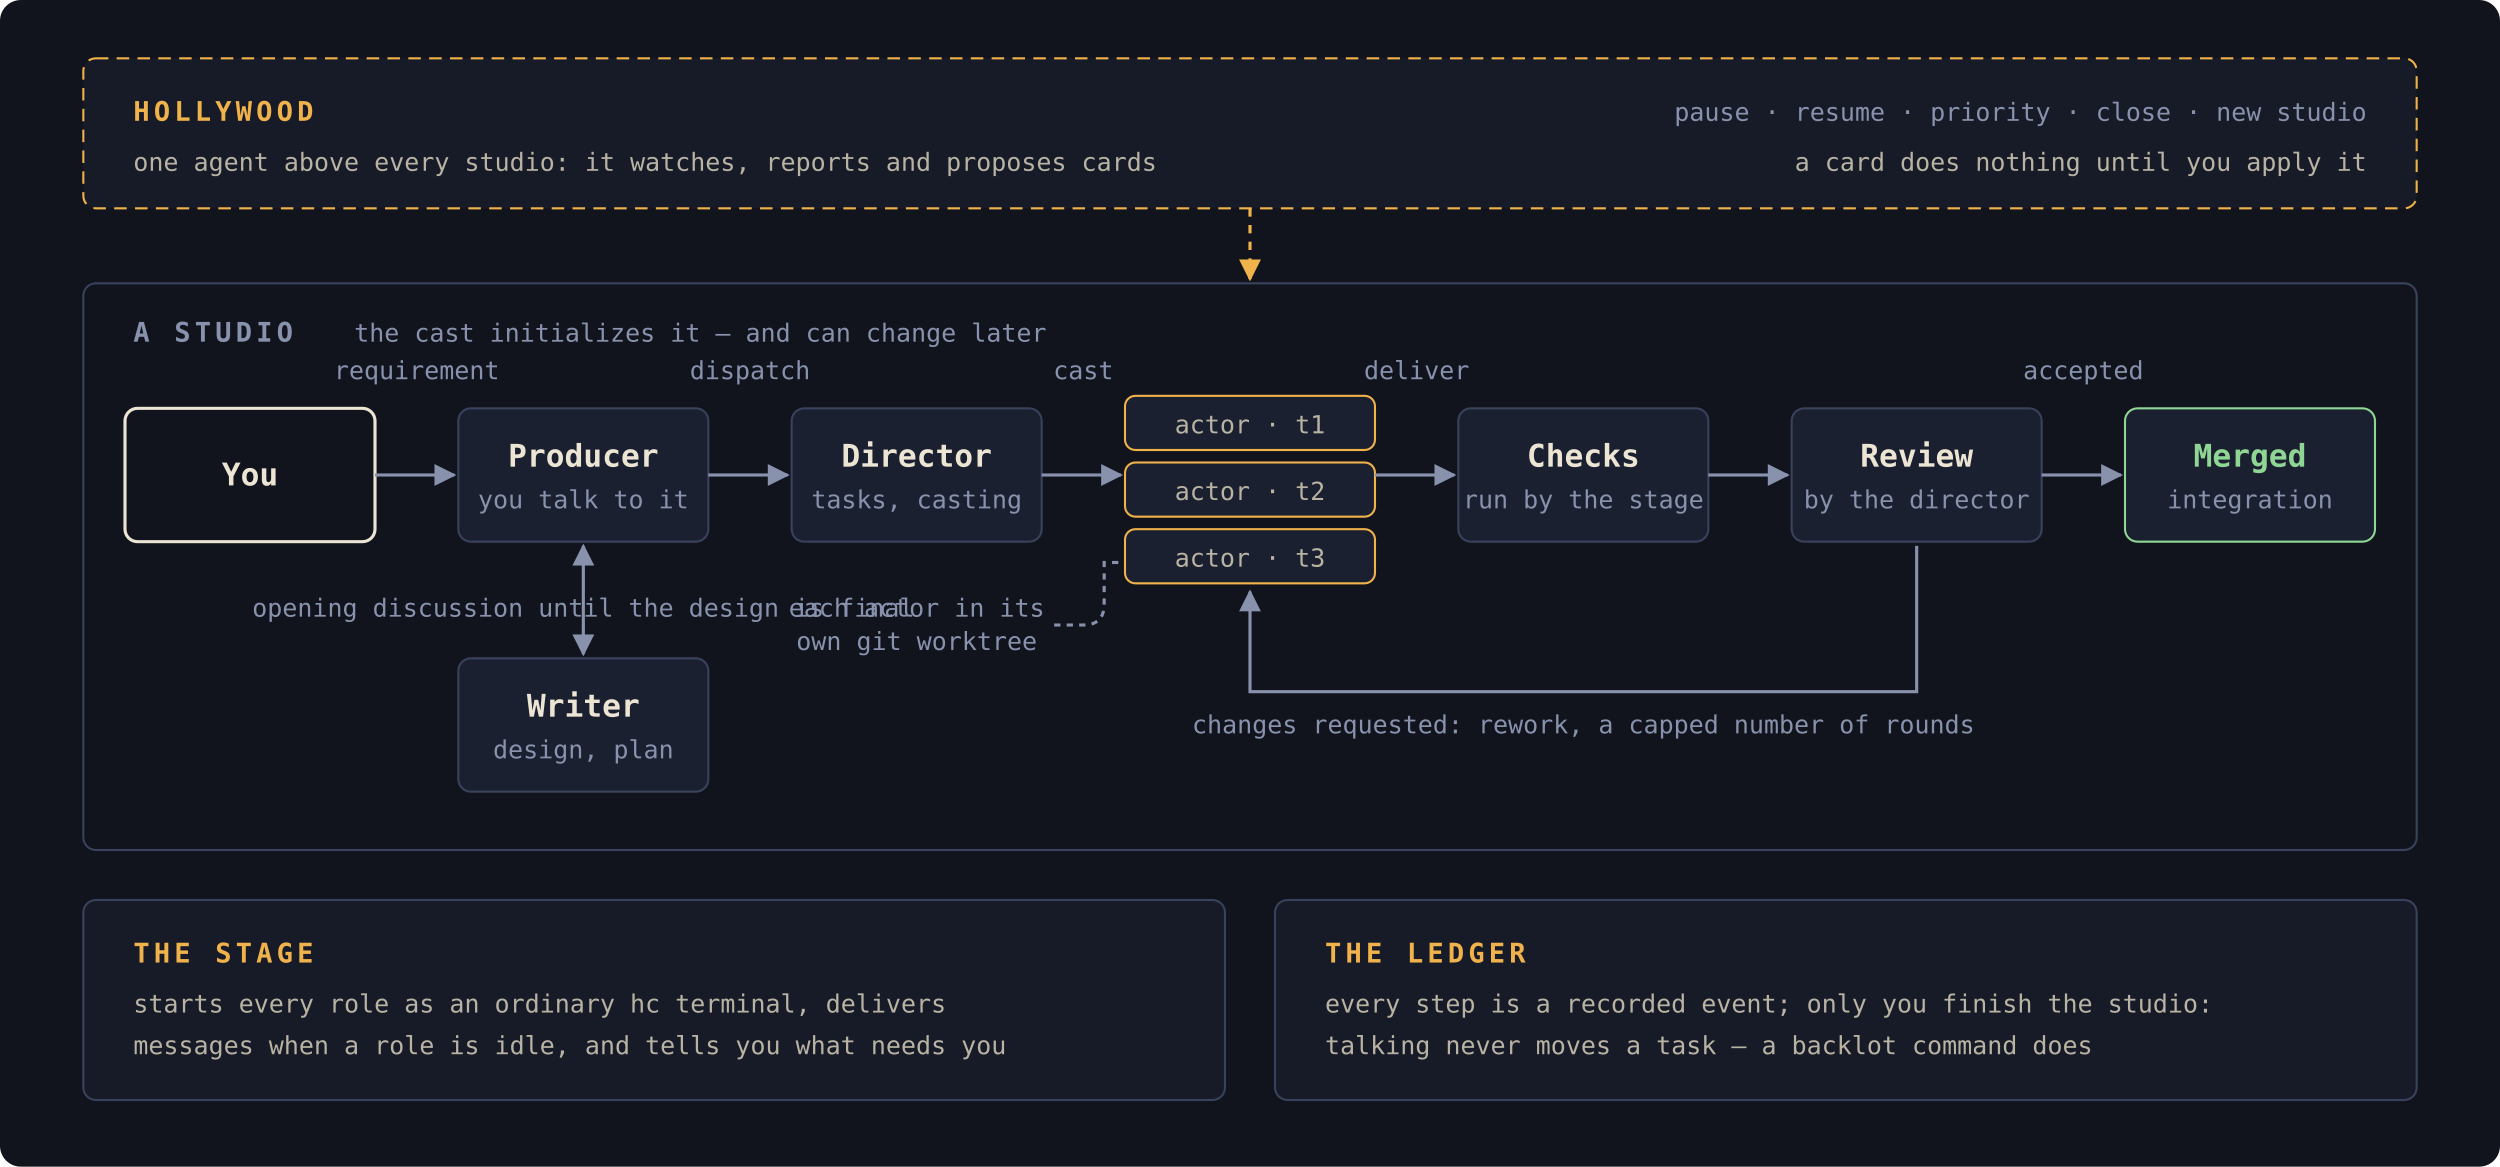
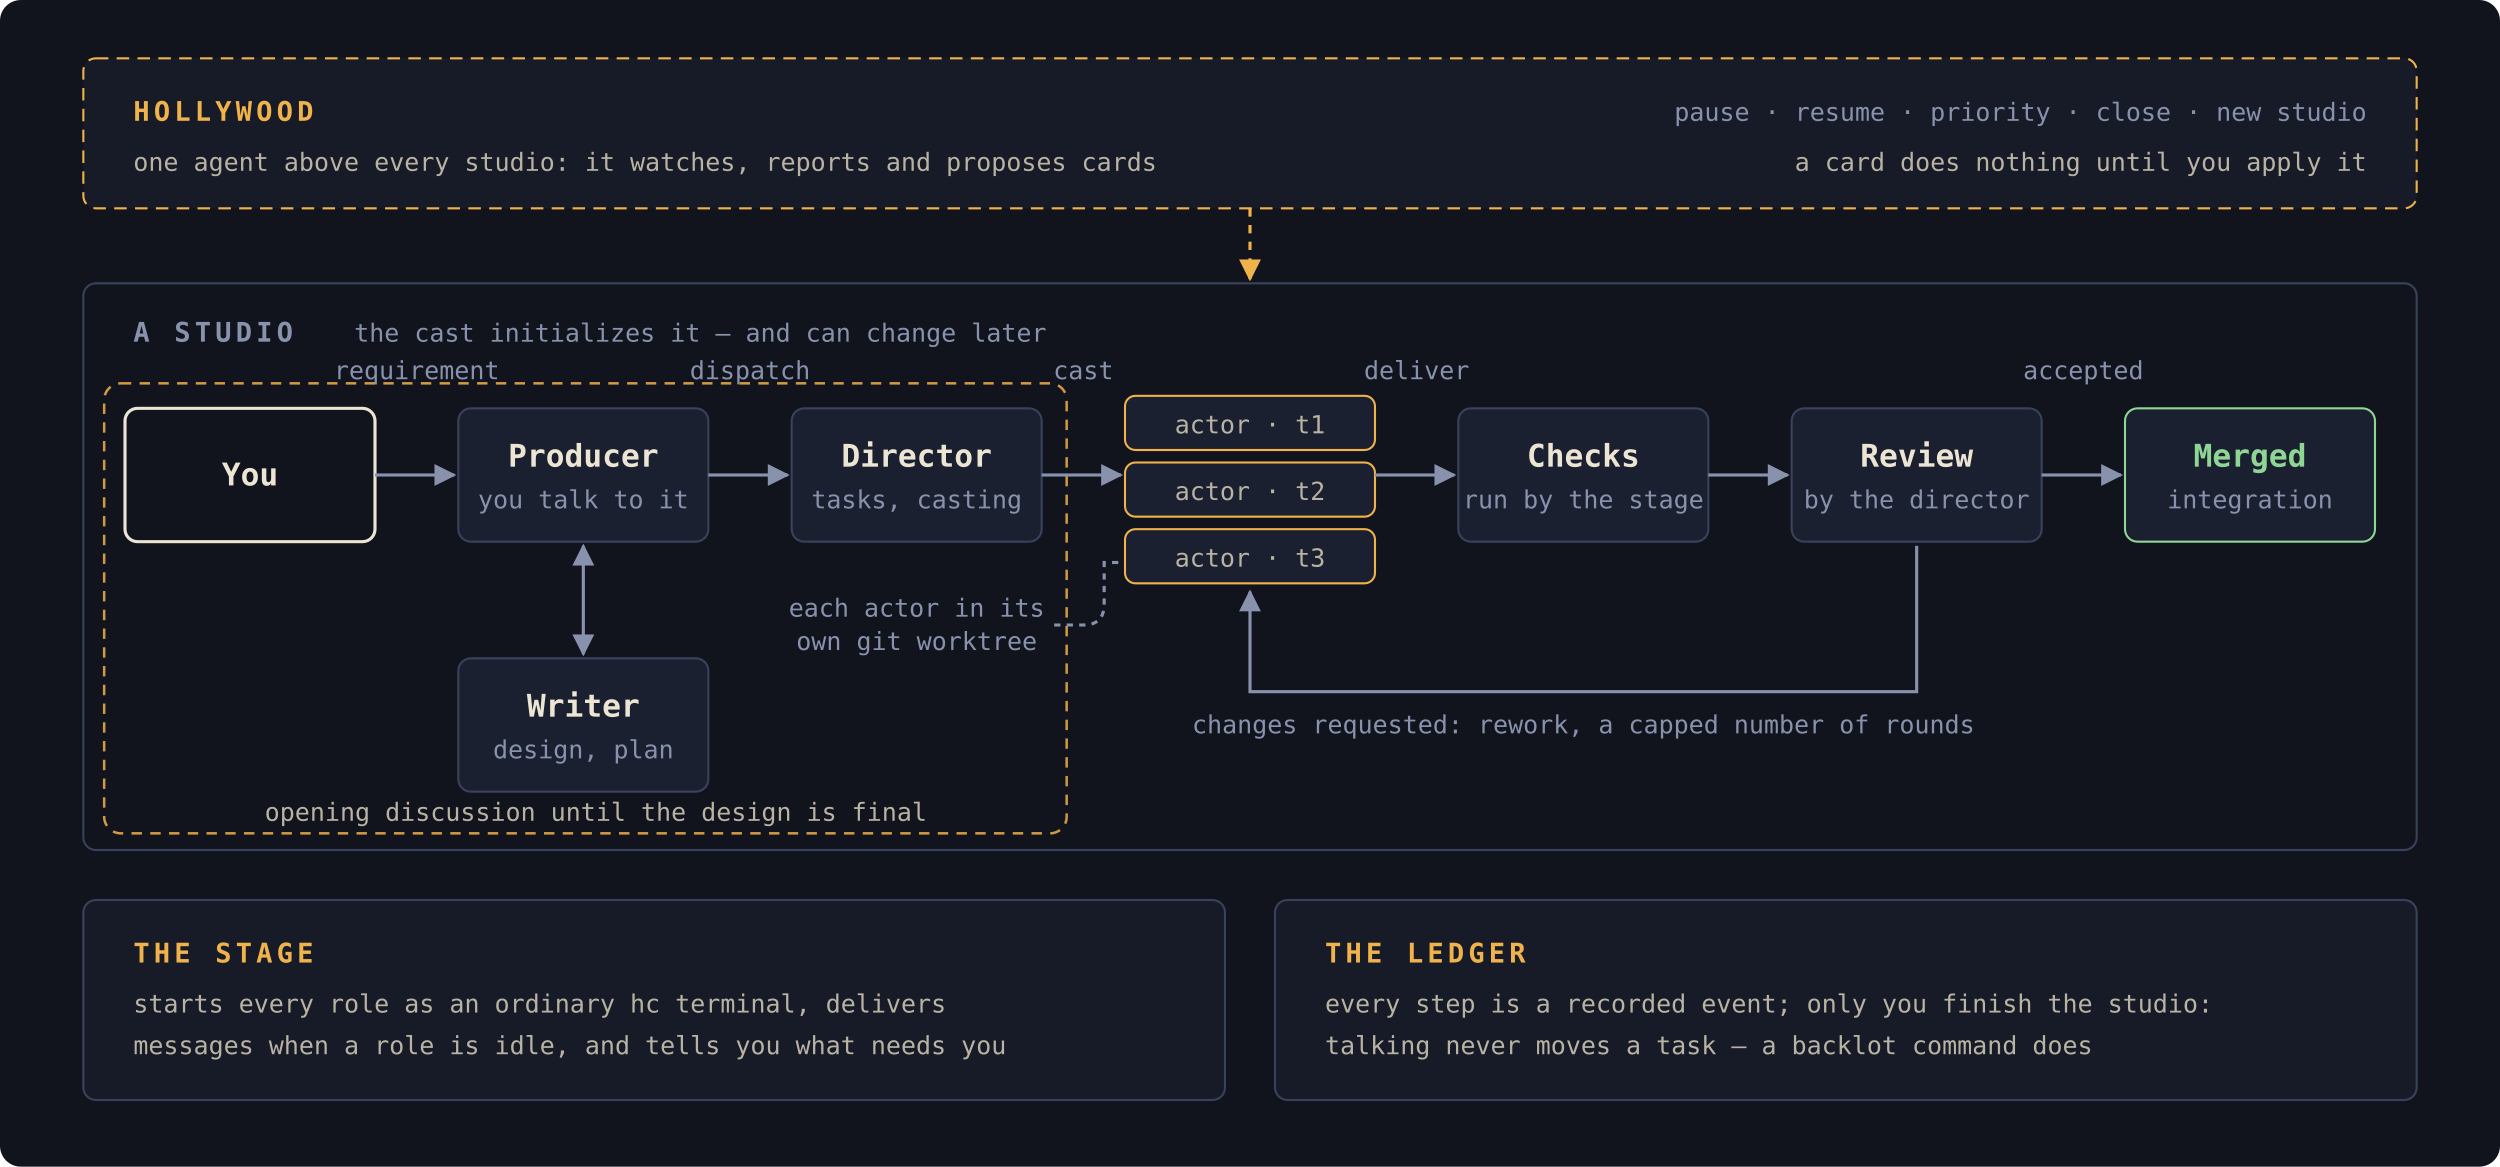
<svg xmlns="http://www.w3.org/2000/svg" viewBox="0 0 1200 560" width="1200" height="560" role="img" aria-labelledby="t d">
  <defs>
    <marker id="a" viewBox="0 0 10 10" refX="9" refY="5" markerWidth="7" markerHeight="7" orient="auto-start-reverse">
      <path d="M0 0L10 5L0 10z" fill="#8892ad" />
    </marker>
    <marker id="g" viewBox="0 0 10 10" refX="9" refY="5" markerWidth="7" markerHeight="7" orient="auto-start-reverse">
      <path d="M0 0L10 5L0 10z" fill="#f0b24a" />
    </marker>
    <style>
      text { font-family: ui-monospace, SFMono-Regular, Menlo, Consolas, "DejaVu Sans Mono", monospace; }
      .h { font-size: 13px; font-weight: 700; letter-spacing: 2px; }
      .n { font-size: 15px; font-weight: 700; fill: #ece5d3; }
      .s { font-size: 12px; fill: #8892ad; }
      .l { font-size: 12px; fill: #b9b3a4; }
      .box { fill: #1b2030; stroke: #39425c; stroke-width: 1; }
      .w { fill: none; stroke: #8892ad; stroke-width: 1.5; }
    </style>
  </defs>
  <rect width="1200" height="560" rx="10" fill="#11141d" />
  <rect x="40" y="28" width="1120" height="72" rx="6" fill="#171b28" stroke="#f0b24a" stroke-width="1" stroke-dasharray="6 4" />
  <text x="64" y="58" class="h" fill="#f0b24a">HOLLYWOOD</text>
  <text x="64" y="82" class="l">one agent above every studio: it watches, reports and proposes cards</text>
  <text x="1136" y="58" class="s" text-anchor="end">pause · resume · priority · close · new studio</text>
  <text x="1136" y="82" class="l" text-anchor="end">a card does nothing until you apply it</text>
  <path d="M600 100V134" stroke="#f0b24a" stroke-width="1.5" stroke-dasharray="4 4" fill="none" marker-end="url(#g)" />
  <rect x="40" y="136" width="1120" height="272" rx="6" fill="none" stroke="#39425c" stroke-width="1" />
  <text x="64" y="164" class="h" fill="#8892ad">A STUDIO</text>
  <text x="170" y="164" class="s">the cast initializes it — and can change later</text>
+   <rect x="50" y="184" width="462" height="216" rx="8" fill="none" stroke="#f0b24a" stroke-width="1.2" stroke-dasharray="5 4" opacity="0.85" />
  <g>
    <rect x="60" y="196" width="120" height="64" rx="6" fill="none" stroke="#ece5d3" stroke-width="1.5" />
    <text x="120" y="233" class="n" text-anchor="middle">You</text>
    <rect x="220" y="196" width="120" height="64" rx="6" class="box" />
    <text x="280" y="224" class="n" text-anchor="middle">Producer</text>
    <text x="280" y="244" class="s" text-anchor="middle">you talk to it</text>
    <rect x="220" y="316" width="120" height="64" rx="6" class="box" />
    <text x="280" y="344" class="n" text-anchor="middle">Writer</text>
    <text x="280" y="364" class="s" text-anchor="middle">design, plan</text>
    <rect x="380" y="196" width="120" height="64" rx="6" class="box" />
    <text x="440" y="224" class="n" text-anchor="middle">Director</text>
    <text x="440" y="244" class="s" text-anchor="middle">tasks, casting</text>
    <rect x="540" y="190" width="120" height="26" rx="5" class="box" style="stroke:#f0b24a" />
    <text x="600" y="208" class="l" text-anchor="middle">actor · t1</text>
    <rect x="540" y="222" width="120" height="26" rx="5" class="box" style="stroke:#f0b24a" />
    <text x="600" y="240" class="l" text-anchor="middle">actor · t2</text>
    <rect x="540" y="254" width="120" height="26" rx="5" class="box" style="stroke:#f0b24a" />
    <text x="600" y="272" class="l" text-anchor="middle">actor · t3</text>
    <rect x="700" y="196" width="120" height="64" rx="6" class="box" />
    <text x="760" y="224" class="n" text-anchor="middle">Checks</text>
    <text x="760" y="244" class="s" text-anchor="middle">run by the stage</text>
    <rect x="860" y="196" width="120" height="64" rx="6" class="box" />
    <text x="920" y="224" class="n" text-anchor="middle">Review</text>
    <text x="920" y="244" class="s" text-anchor="middle">by the director</text>
    <rect x="1020" y="196" width="120" height="64" rx="6" class="box" style="stroke:#8fd694" />
    <text x="1080" y="224" class="n" text-anchor="middle" style="fill:#8fd694">Merged</text>
    <text x="1080" y="244" class="s" text-anchor="middle">integration</text>
  </g>
  <g class="w">
    <path d="M180 228H218" marker-end="url(#a)" />
    <path d="M280 262V314" marker-start="url(#a)" marker-end="url(#a)" />
    <path d="M340 228H378" marker-end="url(#a)" />
    <path d="M500 228H538" marker-end="url(#a)" />
    <path d="M660 228H698" marker-end="url(#a)" />
    <path d="M820 228H858" marker-end="url(#a)" />
    <path d="M980 228H1018" marker-end="url(#a)" />
    <path d="M920 262V332H600V284" marker-end="url(#a)" />
  </g>
  <text x="200" y="182" class="s" text-anchor="middle">requirement</text>
-   <text x="280" y="296" class="s" text-anchor="middle">opening discussion until the design is final</text>
  <text x="360" y="182" class="s" text-anchor="middle">dispatch</text>
  <text x="520" y="182" class="s" text-anchor="middle">cast</text>
  <text x="680" y="182" class="s" text-anchor="middle">deliver</text>
  <text x="1000" y="182" class="s" text-anchor="middle">accepted</text>
  <text x="760" y="352" class="s" text-anchor="middle">changes requested: rework, a capped number of rounds</text>
+   <text x="286" y="394" class="l" text-anchor="middle" fill="#f0b24a">opening discussion until the design is final</text>
  <text x="440" y="296" class="s" text-anchor="middle">each actor in its</text>
  <text x="440" y="312" class="s" text-anchor="middle">own git worktree</text>
  <path d="M506 300H520Q530 300 530 290V270H538" class="w" stroke-dasharray="3 3" />
  <rect x="40" y="432" width="548" height="96" rx="6" fill="#171b28" stroke="#39425c" stroke-width="1" />
  <text x="64" y="462" class="h" fill="#f0b24a">THE STAGE</text>
  <text x="64" y="486" class="l">starts every role as an ordinary hc terminal, delivers</text>
  <text x="64" y="506" class="l">messages when a role is idle, and tells you what needs you</text>
  <rect x="612" y="432" width="548" height="96" rx="6" fill="#171b28" stroke="#39425c" stroke-width="1" />
  <text x="636" y="462" class="h" fill="#f0b24a">THE LEDGER</text>
  <text x="636" y="486" class="l">every step is a recorded event; only you finish the studio:</text>
  <text x="636" y="506" class="l">talking never moves a task — a backlot command does</text>
</svg>
